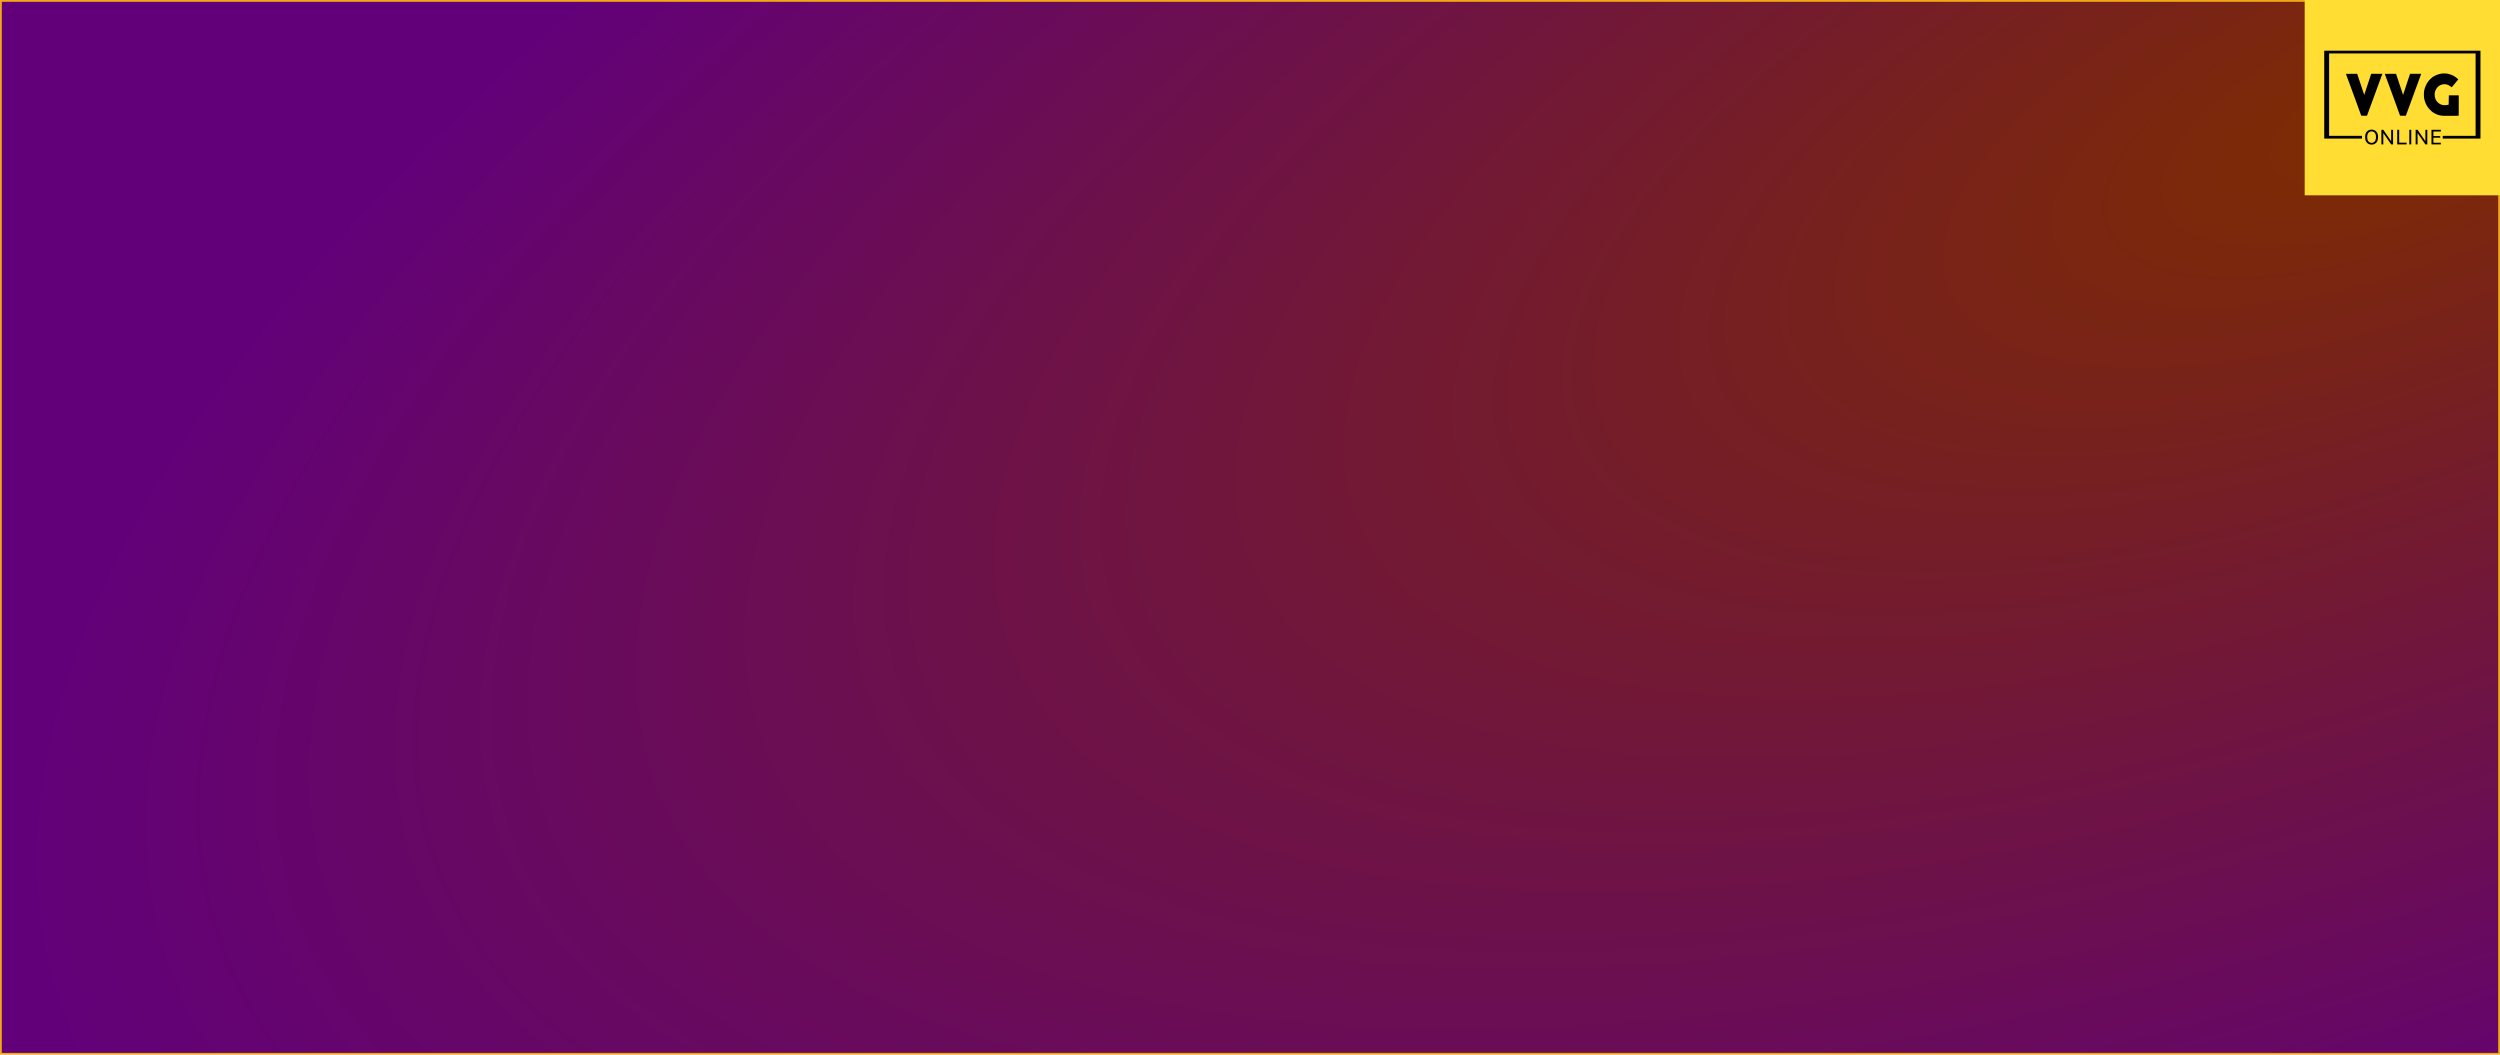
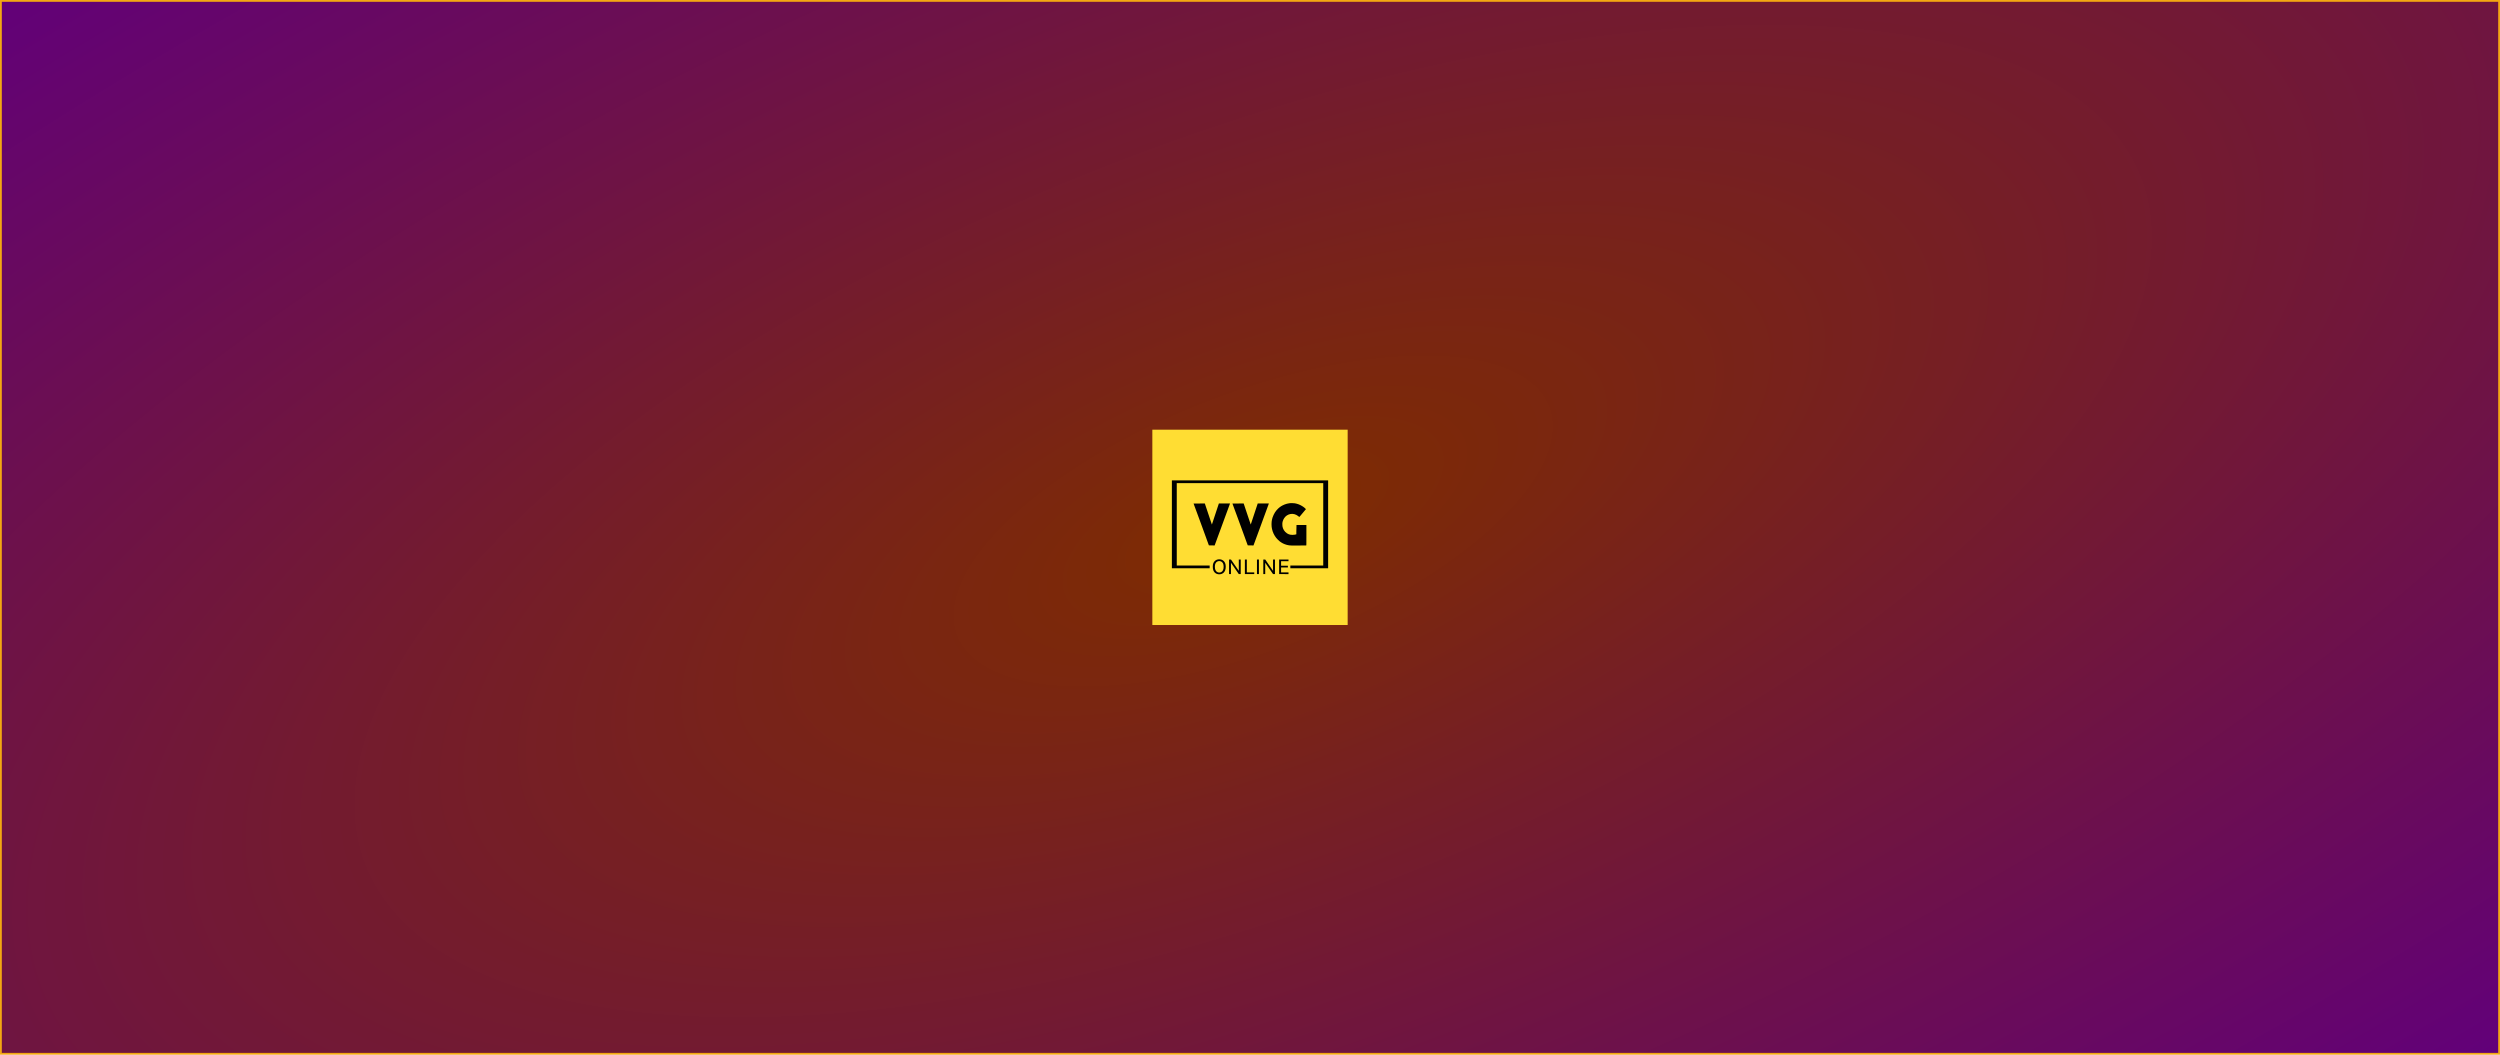
<svg xmlns="http://www.w3.org/2000/svg" xmlns:xlink="http://www.w3.org/1999/xlink" width="2560" height="1080" viewBox="0 0 677.333 285.75" version="1.1" id="svg1" xml:space="preserve">
  <defs id="defs1">
    <linearGradient id="linearGradient3">
      <stop style="stop-color:#7e2c00;stop-opacity:1;" offset="0" id="stop5" />
      <stop style="stop-color:#62007a;stop-opacity:1;" offset="1" id="stop3" />
    </linearGradient>
-     <radialGradient xlink:href="#linearGradient3" id="radialGradient5" cx="651.899" cy="-124.174" fx="651.899" fy="-124.174" r="338.667" gradientTransform="matrix(-1.894277,0.7323448,-0.2955682,-0.7645142,1850.075,-542.1341)" gradientUnits="userSpaceOnUse" />
+     <radialGradient xlink:href="#linearGradient3" id="radialGradient5" cx="815.063" cy="-113.006" fx="815.063" fy="-113.006" r="338.667" gradientTransform="matrix(-1.894277,0.7323448,-0.2955682,-0.7645142,1850.075,-542.1341)" gradientUnits="userSpaceOnUse" />
  </defs>
  <g id="layer1">
    <rect style="fill:url(#radialGradient5);fill-opacity:1;fill-rule:evenodd;stroke:#f3a712;stroke-width:0.491;stroke-opacity:0.996" id="rect1" width="676.842" height="285.259" x="0.246" y="0.246" />
-     <g id="layer1-6" transform="matrix(2.5,0,0,2.5,624.4167,-7.9472865e-7)">
+     <g id="layer1-6" transform="matrix(2.5,0,0,2.5,312.2083,116.4167)">
      <rect style="fill:#ffdd33;fill-rule:evenodd;stroke:none;stroke-width:1.081;stroke-opacity:0.996" id="rect1-7" width="21.167" height="21.167" x="3.1789145e-07" y="3.1789145e-07" />
      <g id="layer1-3" transform="matrix(0.512,0,0,0.512,-2.421466,-2.421466)">
        <g id="g7" transform="translate(0.1370037,-0.239022)">
          <path id="rect5" style="display:inline;fill:#000000;fill-opacity:1;fill-rule:evenodd;stroke:none;stroke-width:0;stroke-dasharray:none;stroke-opacity:0.996" d="M 8.727,15.699 V 34.302 H 16.724 V 33.721 H 9.76 V 16.28 H 40.766 v 17.441 h -6.963 v 0.581 h 7.997 V 15.699 Z" />
          <path d="m 18.755,35.579 q -0.265,0 -0.512,-0.088 -0.243,-0.093 -0.437,-0.282 -0.194,-0.19 -0.309,-0.485 -0.11,-0.295 -0.11,-0.71 v -0.088 q 0,-0.397 0.11,-0.684 0.115,-0.287 0.309,-0.472 0.194,-0.19 0.437,-0.278 0.247,-0.088 0.512,-0.088 0.265,0 0.507,0.088 0.247,0.088 0.441,0.278 0.194,0.185 0.304,0.472 0.115,0.287 0.115,0.684 v 0.088 q 0,0.415 -0.115,0.71 -0.11,0.295 -0.304,0.485 -0.194,0.19 -0.441,0.282 -0.243,0.088 -0.507,0.088 z m 0,-0.37 q 0.243,0 0.45,-0.119 0.212,-0.119 0.344,-0.384 0.132,-0.265 0.132,-0.692 v -0.088 q 0,-0.406 -0.132,-0.657 -0.132,-0.256 -0.344,-0.375 -0.207,-0.119 -0.45,-0.119 -0.238,0 -0.45,0.119 -0.212,0.119 -0.344,0.375 -0.132,0.251 -0.132,0.657 v 0.088 q 0,0.428 0.132,0.692 0.132,0.265 0.344,0.384 0.212,0.119 0.45,0.119 z m 2.073,0.326 v -3.087 h 0.406 l 1.658,2.403 v -2.403 h 0.406 v 3.087 h -0.406 l -1.658,-2.403 v 2.403 z m 3.351,0 v -3.087 h 0.415 v 2.725 h 1.57 v 0.362 z m 2.558,0 v -3.087 h 0.415 v 3.087 z m 1.341,0 v -3.087 h 0.406 l 1.658,2.403 v -2.403 h 0.406 v 3.087 h -0.406 l -1.658,-2.403 v 2.403 z m 3.351,0 v -3.087 h 1.984 v 0.362 h -1.57 v 0.957 h 1.438 v 0.362 h -1.438 v 1.045 h 1.57 v 0.362 z" id="text2" style="font-size:3.175px;font-family:'Golos Text';-inkscape-font-specification:'Golos Text, Normal';text-align:center;letter-spacing:0px;word-spacing:0.005px;text-anchor:middle;fill:#000000;fill-opacity:1;fill-rule:evenodd;stroke-width:0;stroke-opacity:0" aria-label="ONLINE" />
          <g id="g2" transform="matrix(1.000001,0,0,1,-0.05354535,-9.332219)" style="fill:#000000">
            <path style="fill:#000000;fill-opacity:1;stroke-width:0.024" d="m 33.884,29.848 c -0.044,0.004 -0.176,0.022 -0.293,0.034 -0.117,0.014 -0.328,0.055 -0.468,0.093 -0.141,0.038 -0.358,0.11 -0.48,0.158 -0.122,0.05 -0.305,0.132 -0.405,0.182 -0.098,0.053 -0.251,0.139 -0.34,0.192 -0.087,0.055 -0.22,0.149 -0.298,0.208 -0.077,0.06 -0.225,0.187 -0.326,0.278 -0.101,0.093 -0.265,0.268 -0.361,0.386 -0.098,0.12 -0.239,0.314 -0.316,0.431 -0.077,0.12 -0.206,0.357 -0.286,0.527 -0.082,0.173 -0.185,0.431 -0.23,0.575 -0.044,0.146 -0.098,0.35 -0.119,0.455 -0.019,0.105 -0.049,0.283 -0.063,0.395 -0.014,0.113 -0.028,0.355 -0.028,0.539 0,0.184 0.014,0.438 0.028,0.563 0.016,0.125 0.052,0.331 0.077,0.455 0.026,0.125 0.087,0.347 0.133,0.491 0.049,0.146 0.143,0.376 0.208,0.515 0.066,0.139 0.185,0.355 0.265,0.479 0.08,0.125 0.204,0.304 0.279,0.395 0.075,0.091 0.239,0.271 0.365,0.395 0.129,0.127 0.295,0.278 0.372,0.34 0.077,0.06 0.225,0.163 0.328,0.228 0.103,0.067 0.262,0.158 0.351,0.204 0.089,0.048 0.269,0.125 0.398,0.175 0.129,0.048 0.328,0.115 0.445,0.144 0.117,0.031 0.333,0.074 0.48,0.098 0.239,0.036 0.45,0.041 1.921,0.036 0.909,-0.003 1.67,-0.01 1.691,-0.017 0.04,-0.01 0.042,-0.132 0.042,-2.166 V 34.482 H 35.16 c -0.028,0.64 -0.035,1.083 -0.035,1.397 v 0.568 c -0.136,0.036 -0.258,0.062 -0.358,0.081 -0.103,0.022 -0.3,0.038 -0.461,0.038 -0.164,0 -0.356,-0.017 -0.464,-0.038 -0.098,-0.022 -0.255,-0.067 -0.344,-0.103 -0.089,-0.034 -0.248,-0.117 -0.351,-0.182 -0.103,-0.065 -0.267,-0.199 -0.363,-0.299 -0.098,-0.098 -0.232,-0.271 -0.3,-0.383 -0.068,-0.113 -0.155,-0.292 -0.192,-0.4 -0.04,-0.11 -0.087,-0.299 -0.108,-0.419 -0.028,-0.158 -0.035,-0.304 -0.026,-0.51 0.01,-0.213 0.028,-0.343 0.073,-0.503 0.035,-0.117 0.091,-0.28 0.129,-0.359 0.035,-0.079 0.115,-0.225 0.178,-0.323 0.061,-0.098 0.176,-0.244 0.255,-0.326 0.08,-0.081 0.223,-0.199 0.319,-0.264 0.096,-0.067 0.265,-0.153 0.375,-0.196 0.11,-0.043 0.293,-0.096 0.41,-0.117 0.143,-0.024 0.279,-0.031 0.422,-0.022 0.117,0.007 0.295,0.036 0.398,0.062 0.103,0.029 0.281,0.098 0.398,0.153 0.117,0.058 0.3,0.173 0.408,0.256 0.108,0.084 0.201,0.168 0.211,0.184 0.01,0.019 0.119,-0.096 0.295,-0.311 0.155,-0.189 0.473,-0.568 0.707,-0.846 l 0.424,-0.503 c -0.169,-0.17 -0.272,-0.264 -0.335,-0.316 -0.066,-0.053 -0.201,-0.153 -0.305,-0.225 -0.103,-0.072 -0.293,-0.187 -0.422,-0.254 -0.129,-0.067 -0.328,-0.161 -0.445,-0.206 -0.117,-0.048 -0.316,-0.113 -0.445,-0.144 -0.129,-0.034 -0.314,-0.072 -0.41,-0.089 -0.096,-0.014 -0.323,-0.031 -0.504,-0.036 -0.18,-0.004 -0.365,-0.003 -0.41,0.003 z" id="path786" />
            <path style="fill:#000000;fill-opacity:1;stroke-width:0.023" d="m 13.376,29.935 c 0,0.01 0.094,0.269 0.208,0.579 0.115,0.309 0.354,0.953 0.529,1.429 0.178,0.478 0.574,1.558 0.883,2.401 0.309,0.843 0.738,2.024 0.956,2.623 0.215,0.6 0.452,1.253 0.525,1.452 0.075,0.199 0.136,0.365 0.138,0.365 0.003,0.003 0.276,0.007 0.611,0.011 l 0.604,0.01 c 0.145,-0.398 0.269,-0.736 0.37,-1.007 0.101,-0.269 0.253,-0.682 0.335,-0.914 0.084,-0.232 0.169,-0.464 0.19,-0.515 0.019,-0.052 0.122,-0.326 0.225,-0.609 0.105,-0.283 0.241,-0.658 0.305,-0.832 0.061,-0.173 0.183,-0.506 0.269,-0.738 0.087,-0.232 0.18,-0.49 0.211,-0.574 0.03,-0.084 0.152,-0.415 0.269,-0.738 0.117,-0.321 0.248,-0.679 0.293,-0.796 0.042,-0.115 0.211,-0.574 0.375,-1.019 0.164,-0.445 0.323,-0.881 0.354,-0.972 0.03,-0.089 0.056,-0.166 0.056,-0.169 0,-0.004 -0.529,-0.007 -1.178,-0.007 h -1.176 c -1.028,3.113 -1.361,4.118 -1.403,4.24 l -0.077,0.223 C 17.103,33.962 16.768,32.957 16.407,31.877 l -0.654,-1.961 c -1.843,0 -2.378,0.007 -2.378,0.019 z" id="Path 1" />
            <path style="fill:#000000;fill-opacity:1;stroke-width:0.023" d="m 21.6,29.935 c 0,0.01 0.094,0.269 0.208,0.579 0.115,0.309 0.354,0.953 0.529,1.429 0.178,0.478 0.574,1.558 0.883,2.401 0.309,0.843 0.738,2.024 0.956,2.623 0.215,0.6 0.452,1.253 0.525,1.452 0.075,0.199 0.136,0.365 0.138,0.365 0.003,0.003 0.276,0.007 0.611,0.011 l 0.604,0.01 c 0.145,-0.398 0.269,-0.736 0.37,-1.007 0.101,-0.269 0.253,-0.682 0.335,-0.914 0.084,-0.232 0.169,-0.464 0.19,-0.515 0.019,-0.052 0.122,-0.326 0.225,-0.609 0.105,-0.283 0.241,-0.658 0.305,-0.832 0.061,-0.173 0.183,-0.506 0.269,-0.738 0.087,-0.232 0.18,-0.49 0.211,-0.574 0.03,-0.084 0.152,-0.415 0.269,-0.738 0.117,-0.321 0.248,-0.679 0.293,-0.796 0.042,-0.115 0.211,-0.574 0.375,-1.019 0.164,-0.445 0.323,-0.881 0.354,-0.972 0.03,-0.089 0.056,-0.166 0.056,-0.169 0,-0.004 -0.529,-0.007 -1.178,-0.007 h -1.176 c -1.028,3.113 -1.361,4.118 -1.403,4.24 l -0.077,0.223 C 25.327,33.962 24.992,32.957 24.631,31.877 l -0.654,-1.961 c -1.843,0 -2.378,0.007 -2.378,0.019 z" id="path1" />
          </g>
        </g>
      </g>
    </g>
  </g>
</svg>
